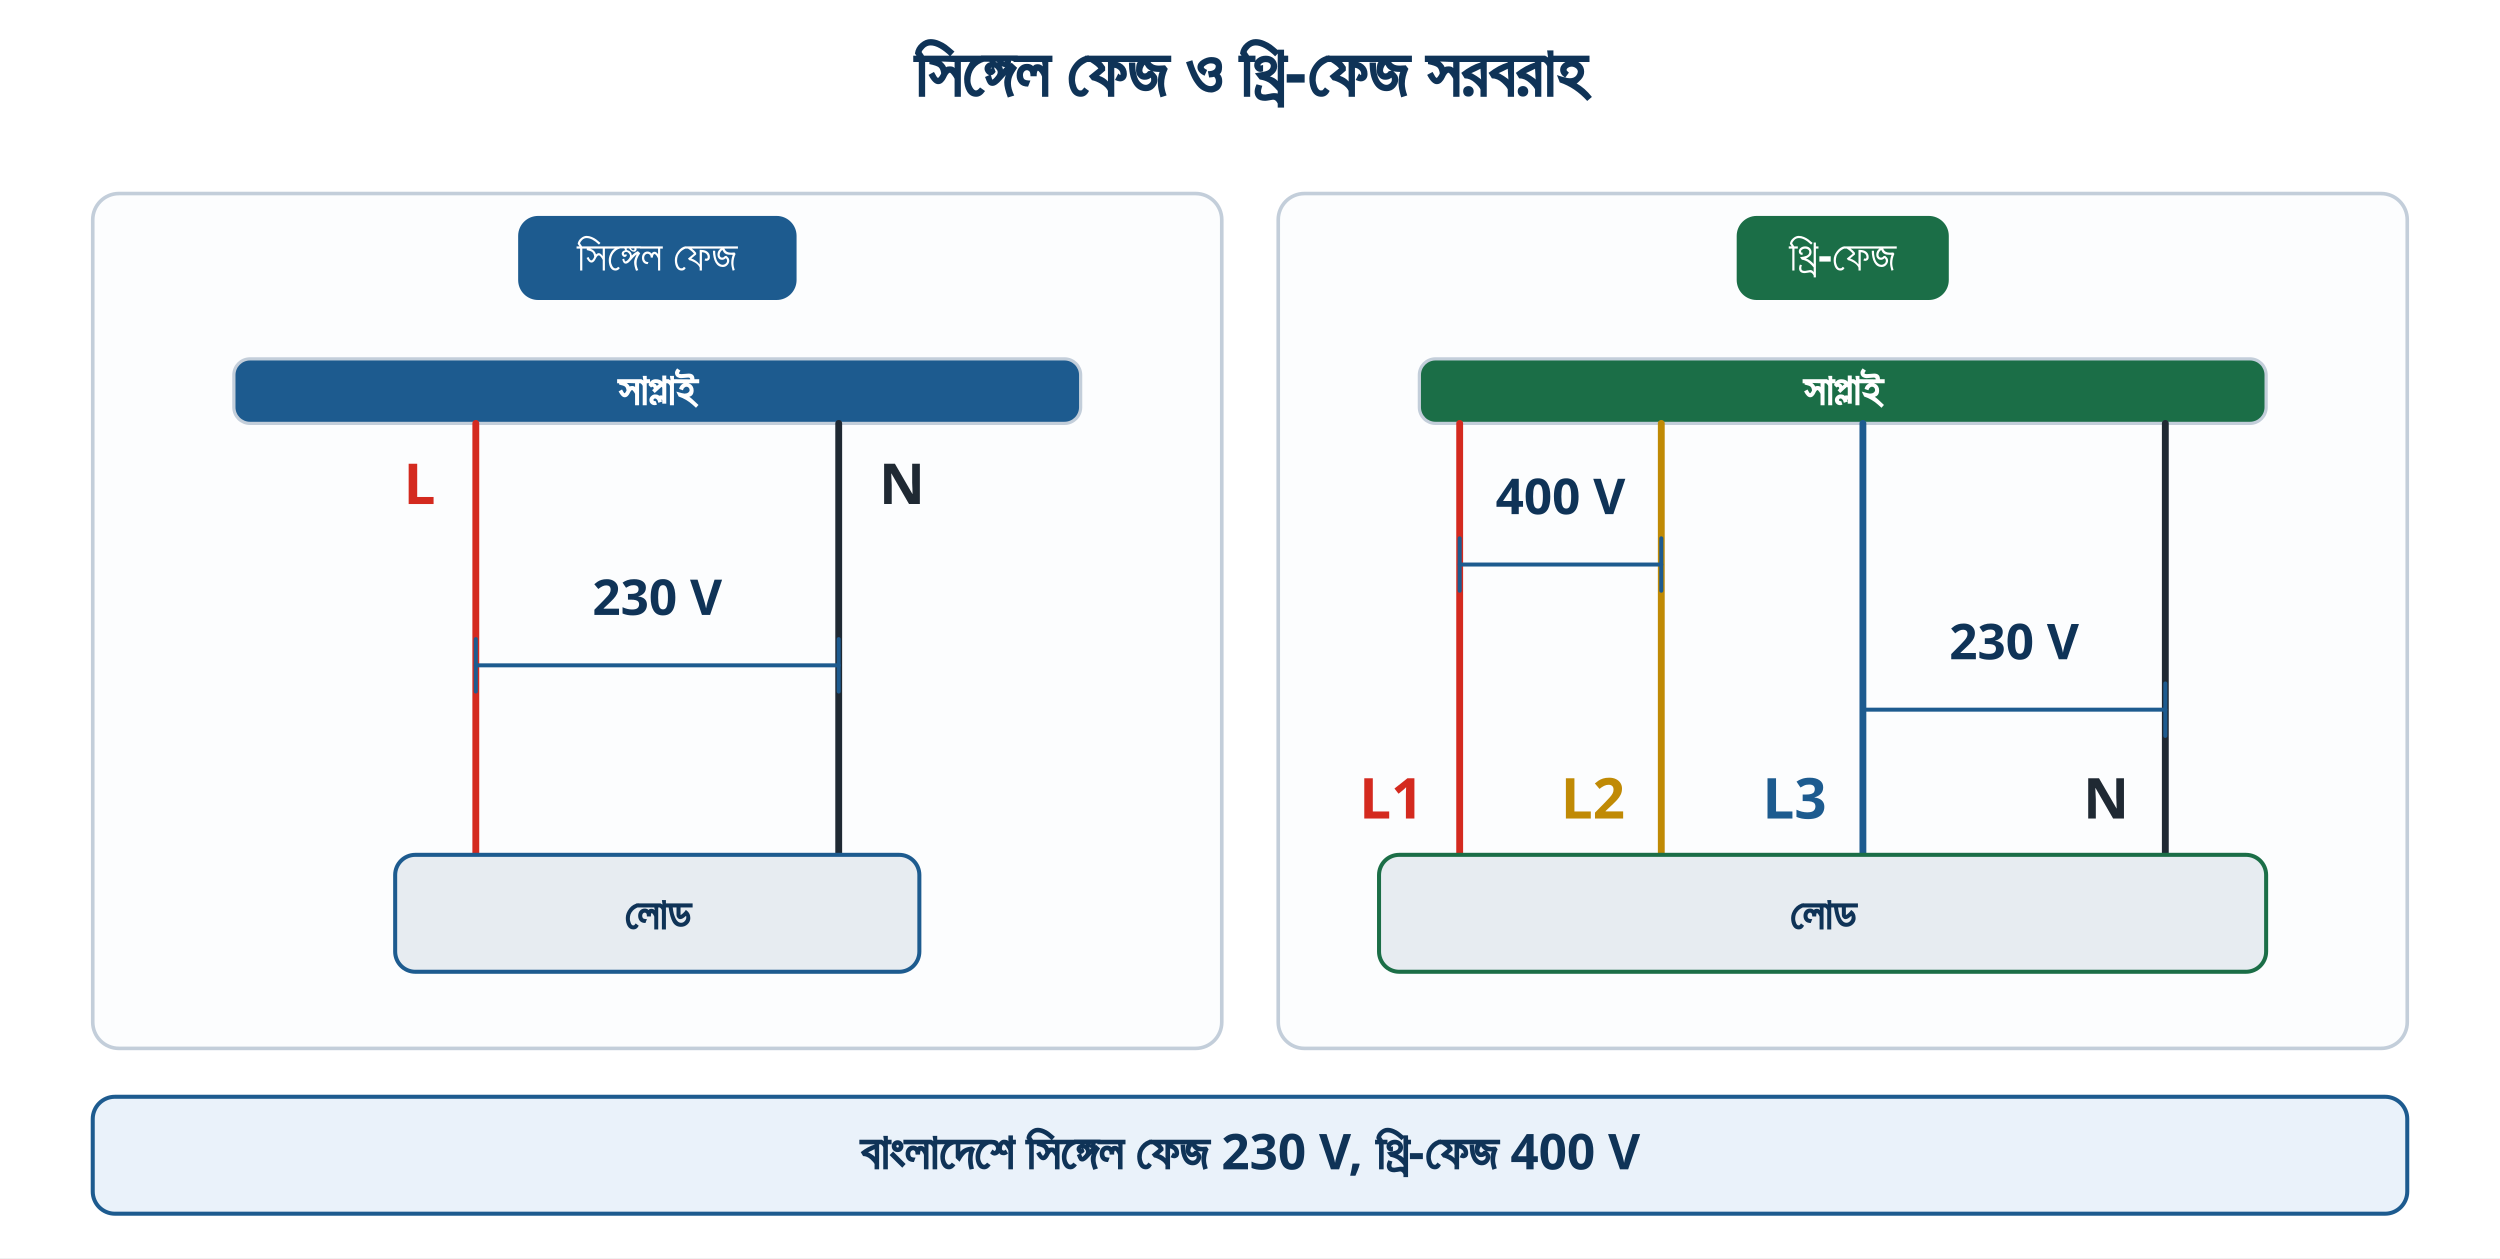
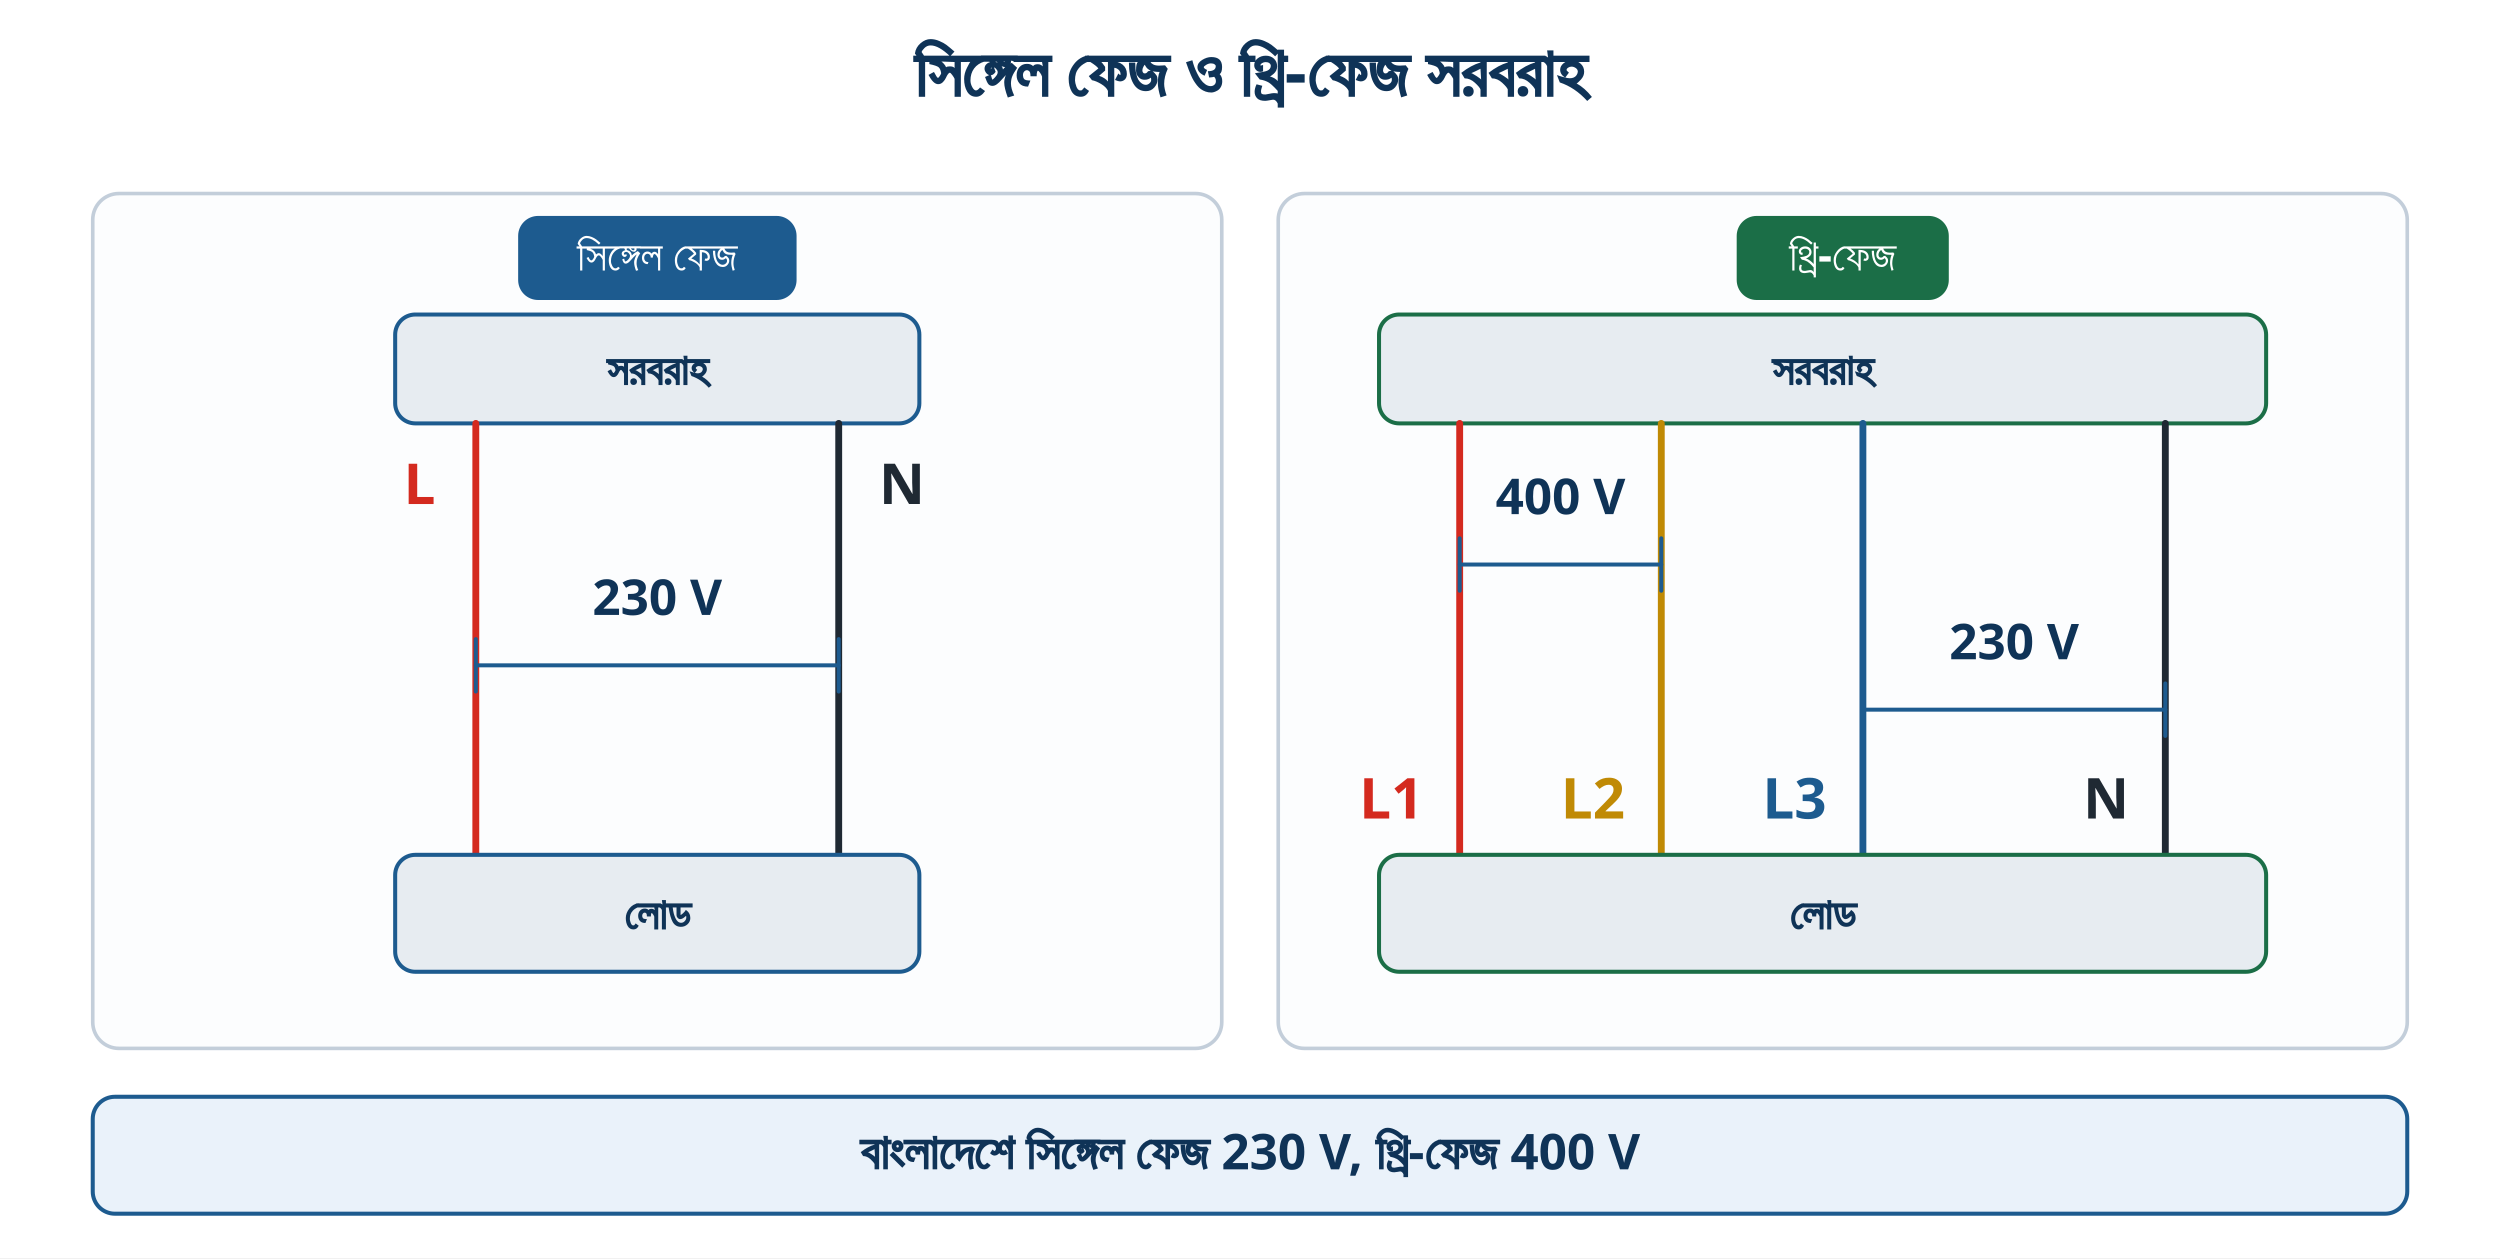
<svg xmlns="http://www.w3.org/2000/svg" width="1240" height="624" viewBox="0 0 1240 624">
  <rect width="1240" height="624" fill="#FFFFFF" />
  <text x="620.0" y="48.0" font-family="Kalpurush" font-size="34" font-weight="700" fill="#0F3357" text-anchor="middle">সিঙ্গেল ফেজ ও থ্রি-ফেজ সরবরাহ</text>
  <rect x="46.0" y="96.0" width="560.0" height="424.0" rx="13" fill="#FCFDFE" stroke="#C3CEDA" stroke-width="1.8" />
  <rect x="257.9" y="108.0" width="136.3" height="39.9" rx="9" fill="#1D5B8F" stroke="#1D5B8F" stroke-width="1.8" />
  <text x="326.0" y="134.2" font-family="Kalpurush" font-size="21.5" font-weight="600" fill="#FFFFFF" text-anchor="middle">সিঙ্গেল ফেজ</text>
  <rect x="634.0" y="96.0" width="560.0" height="424.0" rx="13" fill="#FCFDFE" stroke="#C3CEDA" stroke-width="1.8" />
  <rect x="862.3" y="108.0" width="103.4" height="39.9" rx="9" fill="#1B6E47" stroke="#1B6E47" stroke-width="1.8" />
  <text x="914.0" y="134.2" font-family="Kalpurush" font-size="21.5" font-weight="600" fill="#FFFFFF" text-anchor="middle">থ্রি-ফেজ</text>
-   <rect x="116.0" y="178.0" width="420.0" height="32.0" rx="8" fill="#1D5B8F" stroke="#C3CEDA" stroke-width="1.6" />
-   <text x="326.0" y="201.0" font-family="Kalpurush" font-size="21.5" font-weight="700" fill="#FFFFFF" text-anchor="middle">সাপ্লাই</text>
+   <rect x="196.0" y="156.0" width="260.0" height="54.0" rx="10" fill="#E7ECF1" stroke="#1D5B8F" stroke-width="2" />
+   <text x="326.0" y="191.0" font-family="Kalpurush" font-size="21.5" font-weight="700" fill="#0F3357" text-anchor="middle">সরবরাহ</text>
  <line x1="236.0" y1="210.0" x2="236.0" y2="424.0" stroke="#D42A1F" stroke-width="3.4" stroke-linecap="round" />
  <line x1="416.0" y1="210.0" x2="416.0" y2="424.0" stroke="#1F2933" stroke-width="3.4" stroke-linecap="round" />
  <text x="216.0" y="250.0" font-family="Kalpurush" font-size="28" font-weight="700" fill="#D42A1F" text-anchor="end">L</text>
  <text x="436.0" y="250.0" font-family="Kalpurush" font-size="28" font-weight="700" fill="#1F2933" text-anchor="start">N</text>
  <line x1="236.0" y1="317.0" x2="236.0" y2="343.0" stroke="#1D5B8F" stroke-width="2" stroke-linecap="round" />
  <line x1="416.0" y1="317.0" x2="416.0" y2="343.0" stroke="#1D5B8F" stroke-width="2" stroke-linecap="round" />
  <line x1="236.0" y1="330.0" x2="416.0" y2="330.0" stroke="#1D5B8F" stroke-width="2" stroke-linecap="round" />
  <text x="326.0" y="305.0" font-family="Kalpurush" font-size="24.5" font-weight="700" fill="#0F3357" text-anchor="middle">230 V</text>
  <rect x="196.0" y="424.0" width="260.0" height="58.0" rx="10" fill="#E7ECF1" stroke="#1D5B8F" stroke-width="2" />
  <text x="326.0" y="461.0" font-family="Kalpurush" font-size="21.5" font-weight="700" fill="#0F3357" text-anchor="middle">লোড</text>
-   <rect x="704.0" y="178.0" width="420.0" height="32.0" rx="8" fill="#1B6E47" stroke="#C3CEDA" stroke-width="1.6" />
-   <text x="914.0" y="201.0" font-family="Kalpurush" font-size="21.5" font-weight="700" fill="#FFFFFF" text-anchor="middle">সাপ্লাই</text>
+   <rect x="684.0" y="156.0" width="440.0" height="54.0" rx="10" fill="#E7ECF1" stroke="#1B6E47" stroke-width="2" />
+   <text x="904.0" y="191.0" font-family="Kalpurush" font-size="21.5" font-weight="700" fill="#0F3357" text-anchor="middle">সরবরাহ</text>
  <line x1="724.0" y1="210.0" x2="724.0" y2="424.0" stroke="#D42A1F" stroke-width="3.4" stroke-linecap="round" />
  <line x1="824.0" y1="210.0" x2="824.0" y2="424.0" stroke="#C08A05" stroke-width="3.4" stroke-linecap="round" />
  <line x1="924.0" y1="210.0" x2="924.0" y2="424.0" stroke="#1D5B8F" stroke-width="3.4" stroke-linecap="round" />
  <line x1="1074.0" y1="210.0" x2="1074.0" y2="424.0" stroke="#1F2933" stroke-width="3.4" stroke-linecap="round" />
  <text x="706.0" y="406.0" font-family="Kalpurush" font-size="28" font-weight="700" fill="#D42A1F" text-anchor="end">L1</text>
  <text x="806.0" y="406.0" font-family="Kalpurush" font-size="28" font-weight="700" fill="#C08A05" text-anchor="end">L2</text>
  <text x="906.0" y="406.0" font-family="Kalpurush" font-size="28" font-weight="700" fill="#1D5B8F" text-anchor="end">L3</text>
  <text x="1056.0" y="406.0" font-family="Kalpurush" font-size="28" font-weight="700" fill="#1F2933" text-anchor="end">N</text>
  <line x1="724.0" y1="267.0" x2="724.0" y2="293.0" stroke="#1D5B8F" stroke-width="2" stroke-linecap="round" />
  <line x1="824.0" y1="267.0" x2="824.0" y2="293.0" stroke="#1D5B8F" stroke-width="2" stroke-linecap="round" />
  <line x1="724.0" y1="280.0" x2="824.0" y2="280.0" stroke="#1D5B8F" stroke-width="2" stroke-linecap="round" />
  <text x="774.0" y="255.0" font-family="Kalpurush" font-size="24.5" font-weight="700" fill="#0F3357" text-anchor="middle">400 V</text>
  <line x1="924.0" y1="339.0" x2="924.0" y2="365.0" stroke="#1D5B8F" stroke-width="2" stroke-linecap="round" />
  <line x1="1074.0" y1="339.0" x2="1074.0" y2="365.0" stroke="#1D5B8F" stroke-width="2" stroke-linecap="round" />
  <line x1="924.0" y1="352.0" x2="1074.0" y2="352.0" stroke="#1D5B8F" stroke-width="2" stroke-linecap="round" />
  <text x="999.0" y="327.0" font-family="Kalpurush" font-size="24.5" font-weight="700" fill="#0F3357" text-anchor="middle">230 V</text>
  <rect x="684.0" y="424.0" width="440.0" height="58.0" rx="10" fill="#E7ECF1" stroke="#1B6E47" stroke-width="2" />
  <text x="904.0" y="461.0" font-family="Kalpurush" font-size="21.5" font-weight="700" fill="#0F3357" text-anchor="middle">লোড</text>
  <rect x="46.0" y="544.0" width="1148.0" height="58.0" rx="11" fill="#EAF2FA" stroke="#1D5B8F" stroke-width="2" />
  <text x="620.0" y="580.0" font-family="Kalpurush" font-size="24.5" font-weight="700" fill="#0F3357" text-anchor="middle">বাংলাদেশে সিঙ্গেল ফেজ 230 V, থ্রি-ফেজ 400 V</text>
</svg>
